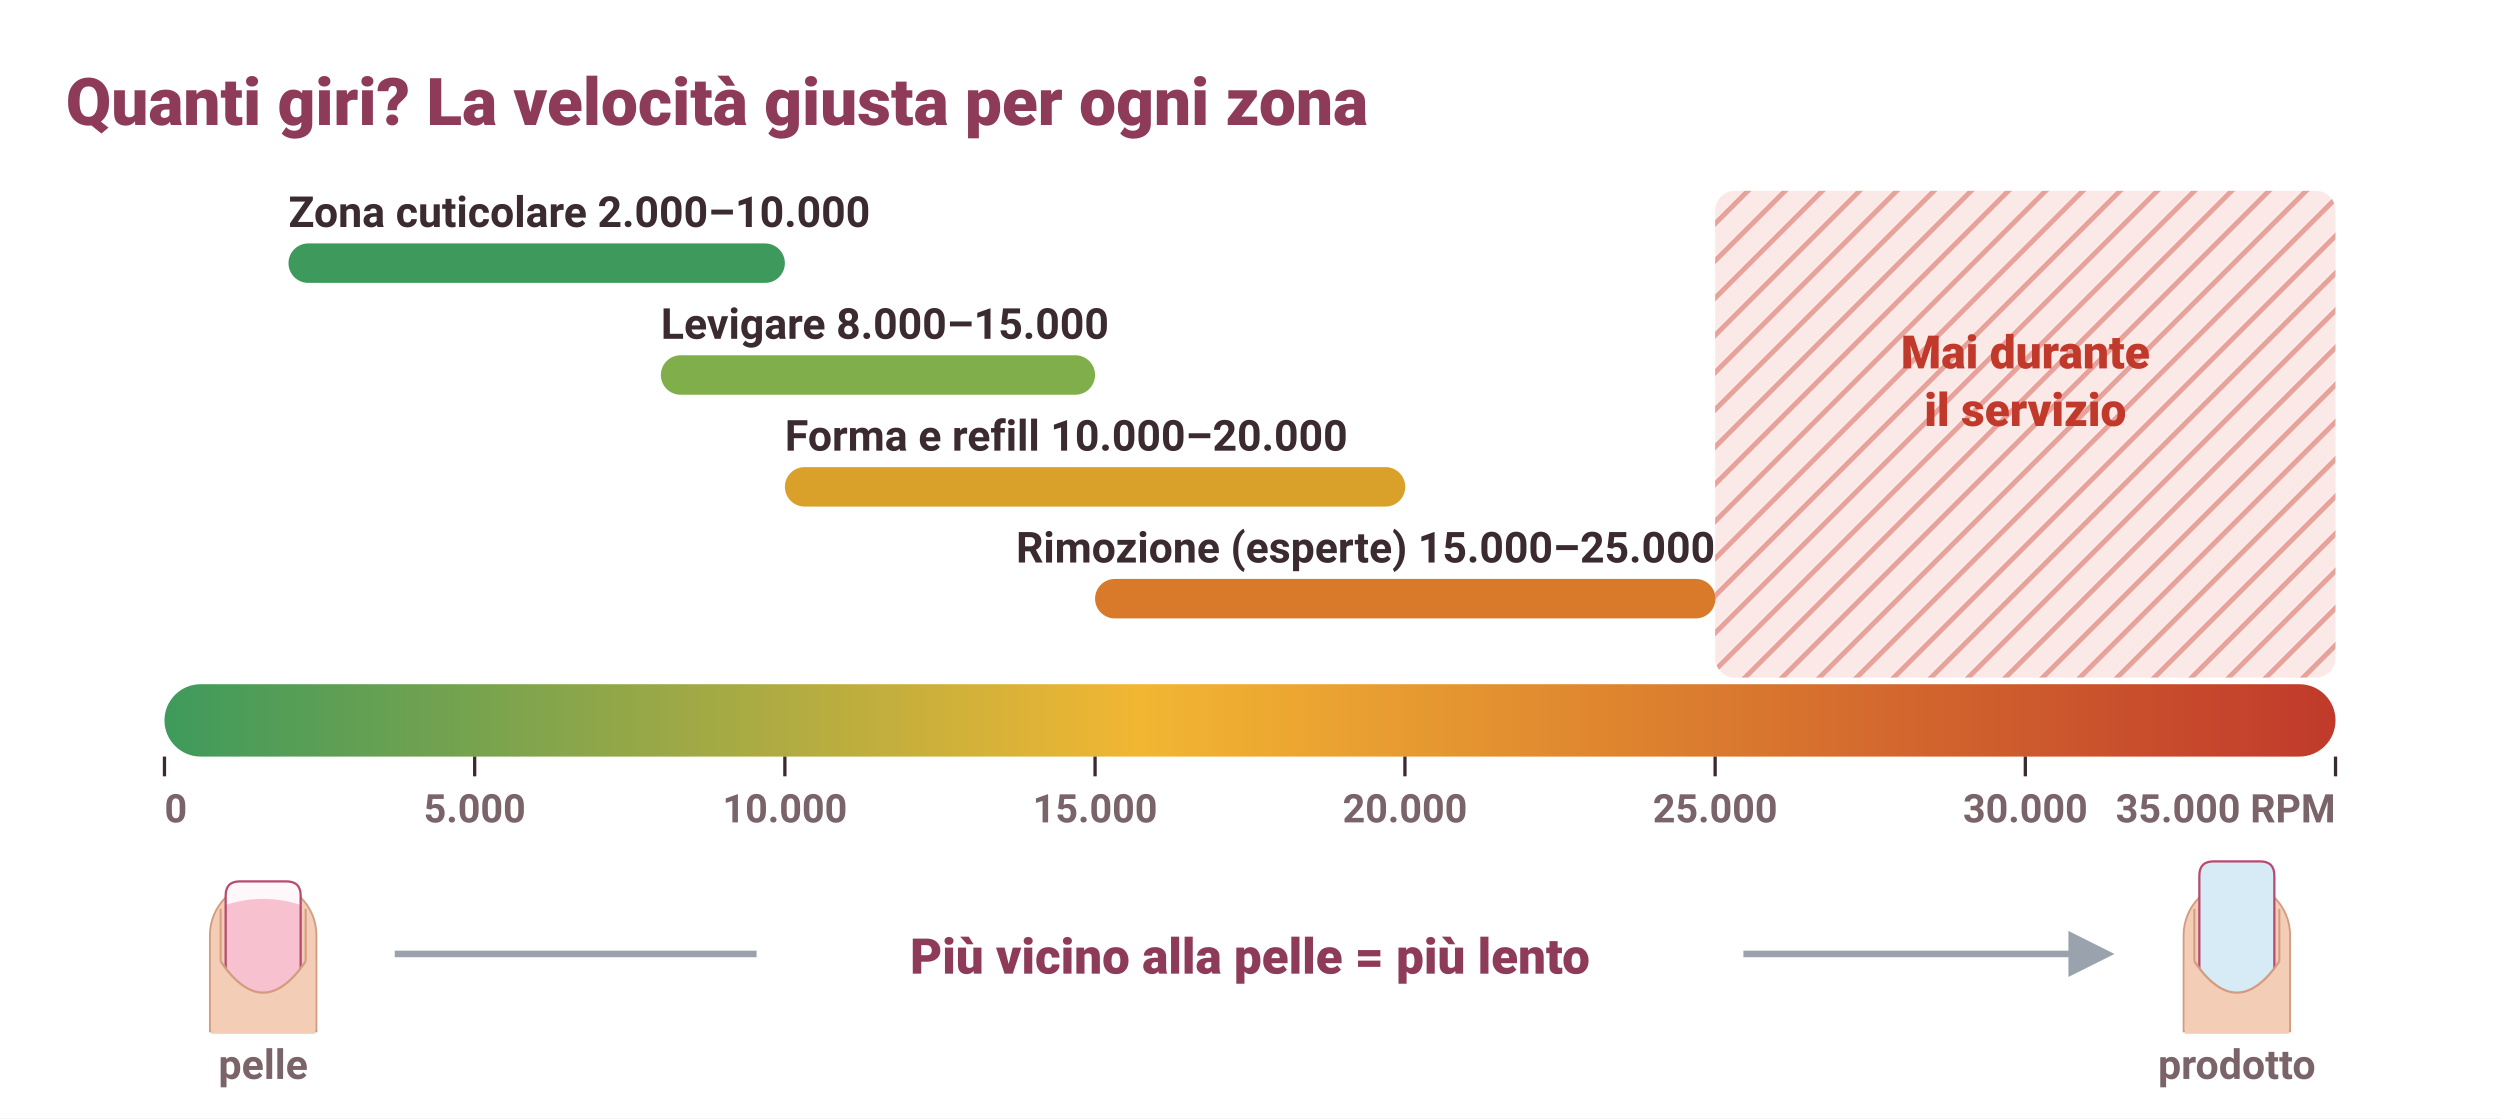
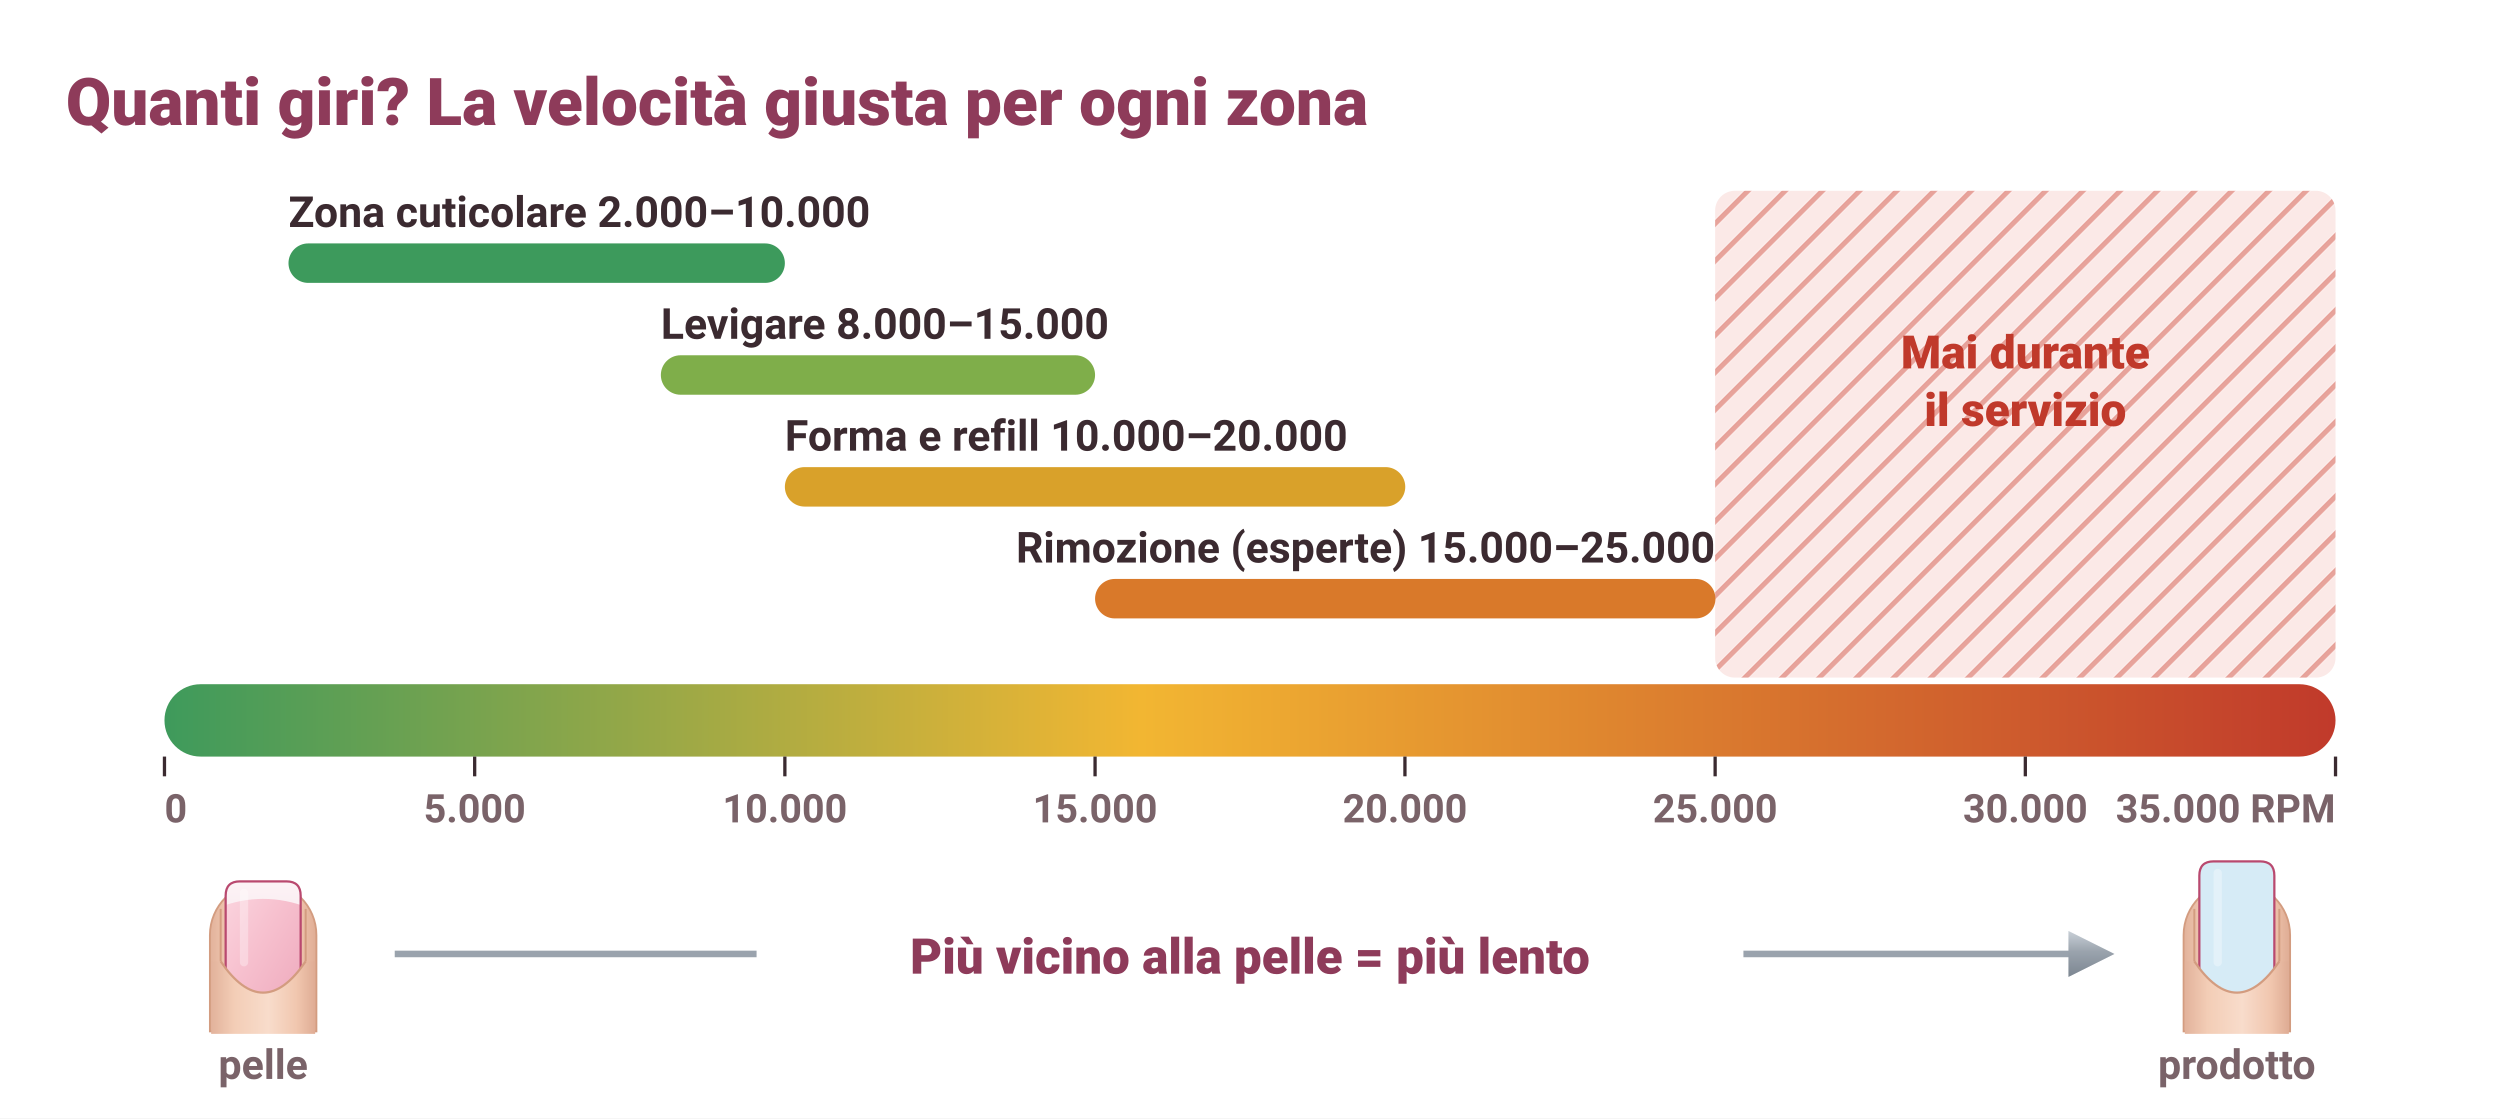
<svg xmlns="http://www.w3.org/2000/svg" viewBox="0 0 760 340" width="760" height="340" font-family="system-ui, -apple-system, 'Segoe UI', Roboto, Arial, sans-serif" role="img">
  <rect width="100%" height="100%" fill="#ffffff" />
+   <defs>
+     <linearGradient id="nxSkin" x1="0" y1="0" x2="1" y2="0">
+       <stop offset="0" stop-color="#e2b29b" />
+       <stop offset=".22" stop-color="#f3cdb6" />
+       <stop offset=".55" stop-color="#f8dccb" />
+       <stop offset=".82" stop-color="#f1c7af" />
+       <stop offset="1" stop-color="#dfac94" />
+     </linearGradient>
+     <linearGradient id="nxNail" x1="0" y1="0" x2="1" y2="1">
+       <stop offset="0" stop-color="#fbd6e0" />
+       <stop offset=".45" stop-color="#f7c1cf" />
+       <stop offset="1" stop-color="#eeaabd" />
+     </linearGradient>
+     <linearGradient id="nxFree" x1="0" y1="0" x2="0" y2="1">
+       <stop offset="0" stop-color="#ffffff" />
+       <stop offset="1" stop-color="#fbeef2" />
+     </linearGradient>
+     <linearGradient id="nxMetal" x1="0" y1="0" x2="0" y2="1">
+       <stop offset="0" stop-color="#c9d0d7" />
+       <stop offset=".45" stop-color="#9aa3ad" />
+       <stop offset="1" stop-color="#7c8691" />
+     </linearGradient>
+   </defs>
  <text x="20.0" y="38.0" font-size="20" text-anchor="start" font-weight="800" fill="#8e3b5a">Quanti giri? La velocità giusta per ogni zona</text>
  <defs>
    <linearGradient id="rpmg" x1="0" x2="1">
      <stop offset="0" stop-color="#3d9a5c" />
      <stop offset=".45" stop-color="#f2b632" />
      <stop offset="1" stop-color="#c0392b" />
    </linearGradient>
    <pattern id="hatch" width="8" height="8" patternUnits="userSpaceOnUse" patternTransform="rotate(45)">
      <rect width="8" height="8" fill="#fbe9e7" />
      <line x1="0" y1="0" x2="0" y2="8" stroke="#e7a39b" stroke-width="3" />
    </pattern>
  </defs>
  <rect x="521.4" y="58" width="188.6" height="148" rx="6" fill="url(#hatch)" />
  <text x="615.7" y="112.0" font-size="14" text-anchor="middle" font-weight="800" fill="#c0392b">Mai durante</text>
  <text x="615.7" y="129.5" font-size="14" text-anchor="middle" font-weight="800" fill="#c0392b">il servizio</text>
  <rect x="87.7" y="74" width="150.9" height="12" rx="6" fill="#3d9a5c" />
  <text x="87.7" y="69.0" font-size="13" text-anchor="start" font-weight="700" fill="#3b2a30">Zona cuticolare 2.000–10.000</text>
  <rect x="200.9" y="108" width="132.0" height="12" rx="6" fill="#7fae4a" />
  <text x="200.9" y="103.0" font-size="13" text-anchor="start" font-weight="700" fill="#3b2a30">Levigare 8.000–15.000</text>
  <rect x="238.6" y="142" width="188.6" height="12" rx="6" fill="#d9a12a" />
  <text x="238.6" y="137.0" font-size="13" text-anchor="start" font-weight="700" fill="#3b2a30">Forma e refill 10.000–20.000</text>
  <rect x="332.9" y="176" width="188.6" height="12" rx="6" fill="#d9792a" />
  <text x="521.4" y="171.0" font-size="13" text-anchor="end" font-weight="700" fill="#3b2a30">Rimozione (esperte) 15.000–25.000</text>
  <rect x="50" y="208" width="660" height="22" rx="11" fill="url(#rpmg)" />
  <line x1="50.0" y1="230" x2="50.0" y2="236" stroke="#3b2a30" />
  <text x="50.0" y="250.0" font-size="12" text-anchor="start" font-weight="600" fill="#7a6369">0</text>
  <line x1="144.3" y1="230" x2="144.3" y2="236" stroke="#3b2a30" />
  <text x="144.3" y="250.0" font-size="12" text-anchor="middle" font-weight="600" fill="#7a6369">5.000</text>
  <line x1="238.6" y1="230" x2="238.6" y2="236" stroke="#3b2a30" />
  <text x="238.6" y="250.0" font-size="12" text-anchor="middle" font-weight="600" fill="#7a6369">10.000</text>
  <line x1="332.9" y1="230" x2="332.9" y2="236" stroke="#3b2a30" />
  <text x="332.9" y="250.0" font-size="12" text-anchor="middle" font-weight="600" fill="#7a6369">15.000</text>
  <line x1="427.1" y1="230" x2="427.1" y2="236" stroke="#3b2a30" />
  <text x="427.1" y="250.0" font-size="12" text-anchor="middle" font-weight="600" fill="#7a6369">20.000</text>
  <line x1="521.4" y1="230" x2="521.4" y2="236" stroke="#3b2a30" />
  <text x="521.4" y="250.0" font-size="12" text-anchor="middle" font-weight="600" fill="#7a6369">25.000</text>
  <line x1="615.7" y1="230" x2="615.7" y2="236" stroke="#3b2a30" />
  <text x="615.7" y="250.0" font-size="12" text-anchor="middle" font-weight="600" fill="#7a6369">30.000</text>
  <line x1="710.0" y1="230" x2="710.0" y2="236" stroke="#3b2a30" />
  <text x="710.0" y="250.0" font-size="12" text-anchor="end" font-weight="600" fill="#7a6369">35.000 RPM</text>
  <g transform="translate(80.0,302.9) scale(0.380)">
-     <path d="M-42.6,28.0 L-42.6,-48.9 A42.6,42.6 0 0 1 42.6,-48.9 L42.6,28.0 Z" fill="#f3cdb6" stroke="#d39c80" stroke-width="1.5" />
+     <path d="M-42.6,28.0 L-42.6,-48.9 A42.6,42.6 0 0 1 42.6,-48.9 L42.6,28.0 Z" fill="url(#nxSkin)" stroke="#d39c80" stroke-width="1.5" />
    <defs>
      <clipPath id="c93">
        <path d="M-30.0,6.0 L30.0,6.0 L30.0,-78.0 L30.0,-80.6 Q30.0,-92.0 18.6,-92.0 L-18.6,-92.0 Q-30.0,-92.0 -30.0,-80.6 L-30.0,-78.0 Z" />
      </clipPath>
    </defs>
-     <path d="M-30.0,6.0 L30.0,6.0 L30.0,-78.0 L30.0,-80.6 Q30.0,-92.0 18.6,-92.0 L-18.6,-92.0 Q-30.0,-92.0 -30.0,-80.6 L-30.0,-78.0 Z" fill="#f7c1cf" />
-     <path d="M-36.0,-71.0 Q0.0,-85.0 36.0,-71.0 L36.0,-152.0 L-36.0,-152.0 Z" fill="#fff7f9" clip-path="url(#c93)" />
+     <path d="M-30.0,6.0 L30.0,6.0 L30.0,-78.0 L30.0,-80.6 Q30.0,-92.0 18.6,-92.0 L-18.6,-92.0 Q-30.0,-92.0 -30.0,-80.6 L-30.0,-78.0 Z" fill="url(#nxNail)" />
+     <path d="M-36.0,-71.0 Q0.0,-85.0 36.0,-71.0 L36.0,-152.0 L-36.0,-152.0 Z" fill="url(#nxFree)" clip-path="url(#c93)" />
+     <rect x="-18.6" y="-86.0" width="6.6" height="62.0" rx="3.3" fill="#fff" opacity=".32" clip-path="url(#c93)" />
    <path d="M-30.0,6.0 L30.0,6.0 L30.0,-78.0 L30.0,-80.6 Q30.0,-92.0 18.6,-92.0 L-18.6,-92.0 Q-30.0,-92.0 -30.0,-80.6 L-30.0,-78.0 Z" fill="none" stroke="#b9496f" stroke-width="1.8" />
-     <path d="M-41.6,-28.0 L-34.0,-28.0 Q0.0,22.0 34.0,-28.0 L41.6,-28.0 L41.6,30.0 L-41.6,30.0 Z" fill="#f3cdb6" />
+     <path d="M-41.6,-28.0 L-34.0,-28.0 Q0.0,22.0 34.0,-28.0 L41.6,-28.0 L41.6,30.0 L-41.6,30.0 Z" fill="url(#nxSkin)" />
    <path d="M-34.0,-28.0 Q0.0,22.0 34.0,-28.0" fill="none" stroke="#d39c80" stroke-width="1.8" />
    <path d="M-34.0,-28.0 L-34.0,-70.0" stroke="#d39c80" stroke-width="1.6" />
    <path d="M34.0,-28.0 L34.0,-70.0" stroke="#d39c80" stroke-width="1.6" />
  </g>
  <g transform="translate(680.0,302.9) scale(0.380)">
-     <path d="M-42.6,28.0 L-42.6,-48.9 A42.6,42.6 0 0 1 42.6,-48.9 L42.6,28.0 Z" fill="#f3cdb6" stroke="#d39c80" stroke-width="1.5" />
+     <path d="M-42.6,28.0 L-42.6,-48.9 A42.6,42.6 0 0 1 42.6,-48.9 L42.6,28.0 Z" fill="url(#nxSkin)" stroke="#d39c80" stroke-width="1.5" />
    <defs>
      <clipPath id="c94">
        <path d="M-30.0,6.0 L30.0,6.0 L30.0,-78.0 L30.0,-96.6 Q30.0,-108.0 18.6,-108.0 L-18.6,-108.0 Q-30.0,-108.0 -30.0,-96.6 L-30.0,-78.0 Z" />
      </clipPath>
    </defs>
    <path d="M-30.0,6.0 L30.0,6.0 L30.0,-78.0 L30.0,-96.6 Q30.0,-108.0 18.6,-108.0 L-18.6,-108.0 Q-30.0,-108.0 -30.0,-96.6 L-30.0,-78.0 Z" fill="#d6ebf6" />
    <path d="M-36.0,-71.0 Q0.0,-85.0 36.0,-71.0 L36.0,-168.0 L-36.0,-168.0 Z" fill="#d6ebf6" clip-path="url(#c94)" />
+     <rect x="-18.6" y="-102.0" width="6.6" height="78.0" rx="3.3" fill="#fff" opacity=".32" clip-path="url(#c94)" />
    <path d="M-30.0,6.0 L30.0,6.0 L30.0,-78.0 L30.0,-96.6 Q30.0,-108.0 18.6,-108.0 L-18.6,-108.0 Q-30.0,-108.0 -30.0,-96.6 L-30.0,-78.0 Z" fill="none" stroke="#b9496f" stroke-width="1.8" />
-     <path d="M-41.6,-28.0 L-34.0,-28.0 Q0.0,22.0 34.0,-28.0 L41.6,-28.0 L41.6,30.0 L-41.6,30.0 Z" fill="#f3cdb6" />
+     <path d="M-41.6,-28.0 L-34.0,-28.0 Q0.0,22.0 34.0,-28.0 L41.6,-28.0 L41.6,30.0 L-41.6,30.0 Z" fill="url(#nxSkin)" />
    <path d="M-34.0,-28.0 Q0.0,22.0 34.0,-28.0" fill="none" stroke="#d39c80" stroke-width="1.8" />
    <path d="M-34.0,-28.0 L-34.0,-70.0" stroke="#d39c80" stroke-width="1.6" />
    <path d="M34.0,-28.0 L34.0,-70.0" stroke="#d39c80" stroke-width="1.6" />
  </g>
  <defs>
    <marker id="mk95" viewBox="0 0 10 10" refX="8" refY="5" markerWidth="7" markerHeight="7" orient="auto-start-reverse">
-       <path d="M0,0 L10,5 L0,10 z" fill="#9aa3ad" />
+       <path d="M0,0 L10,5 L0,10 z" fill="url(#nxMetal)" />
    </marker>
  </defs>
  <line x1="120.0" y1="290.0" x2="640.0" y2="290.0" stroke="#9aa3ad" stroke-width="2" marker-end="url(#mk95)" />
  <rect x="230" y="274" width="300" height="32" rx="10" fill="#fff" />
  <text x="380.0" y="296.0" font-size="15" text-anchor="middle" font-weight="800" fill="#8e3b5a">Più vicino alla pelle = più lento</text>
  <text x="80.0" y="328.0" font-size="12.5" text-anchor="middle" font-weight="700" fill="#7a6369">pelle</text>
  <text x="680.0" y="328.0" font-size="12.5" text-anchor="middle" font-weight="700" fill="#7a6369">prodotto</text>
</svg>
